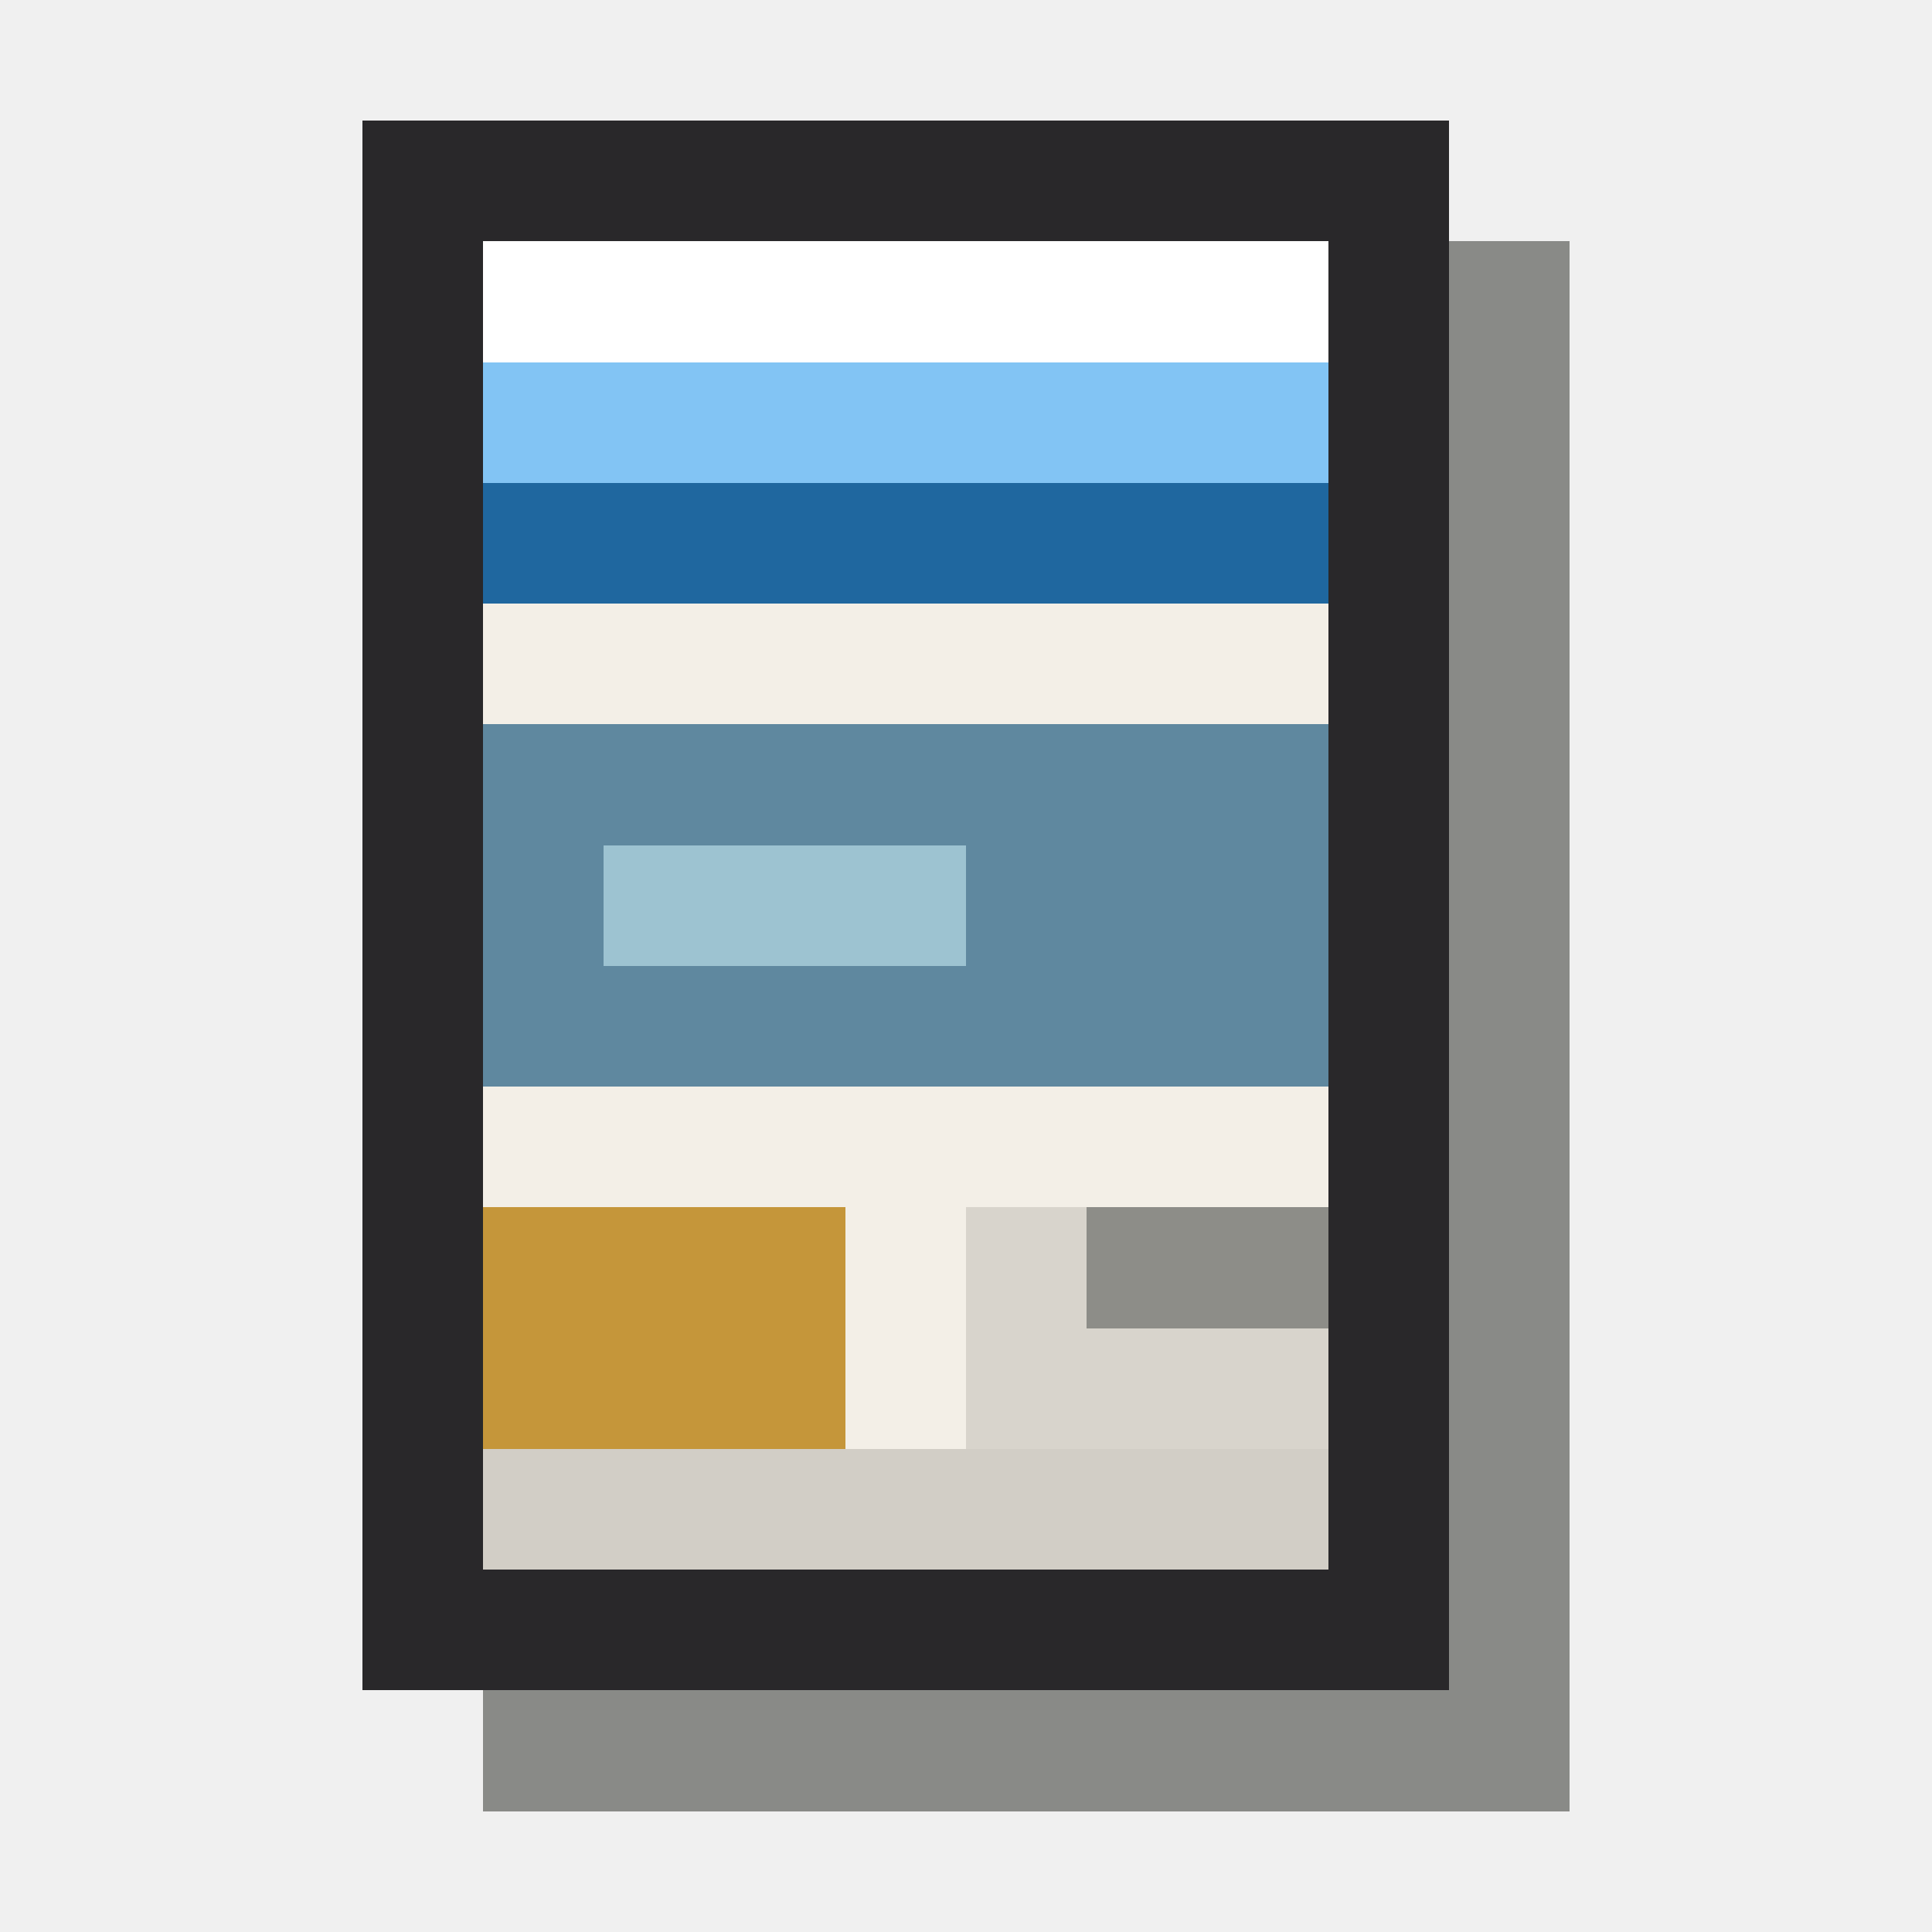
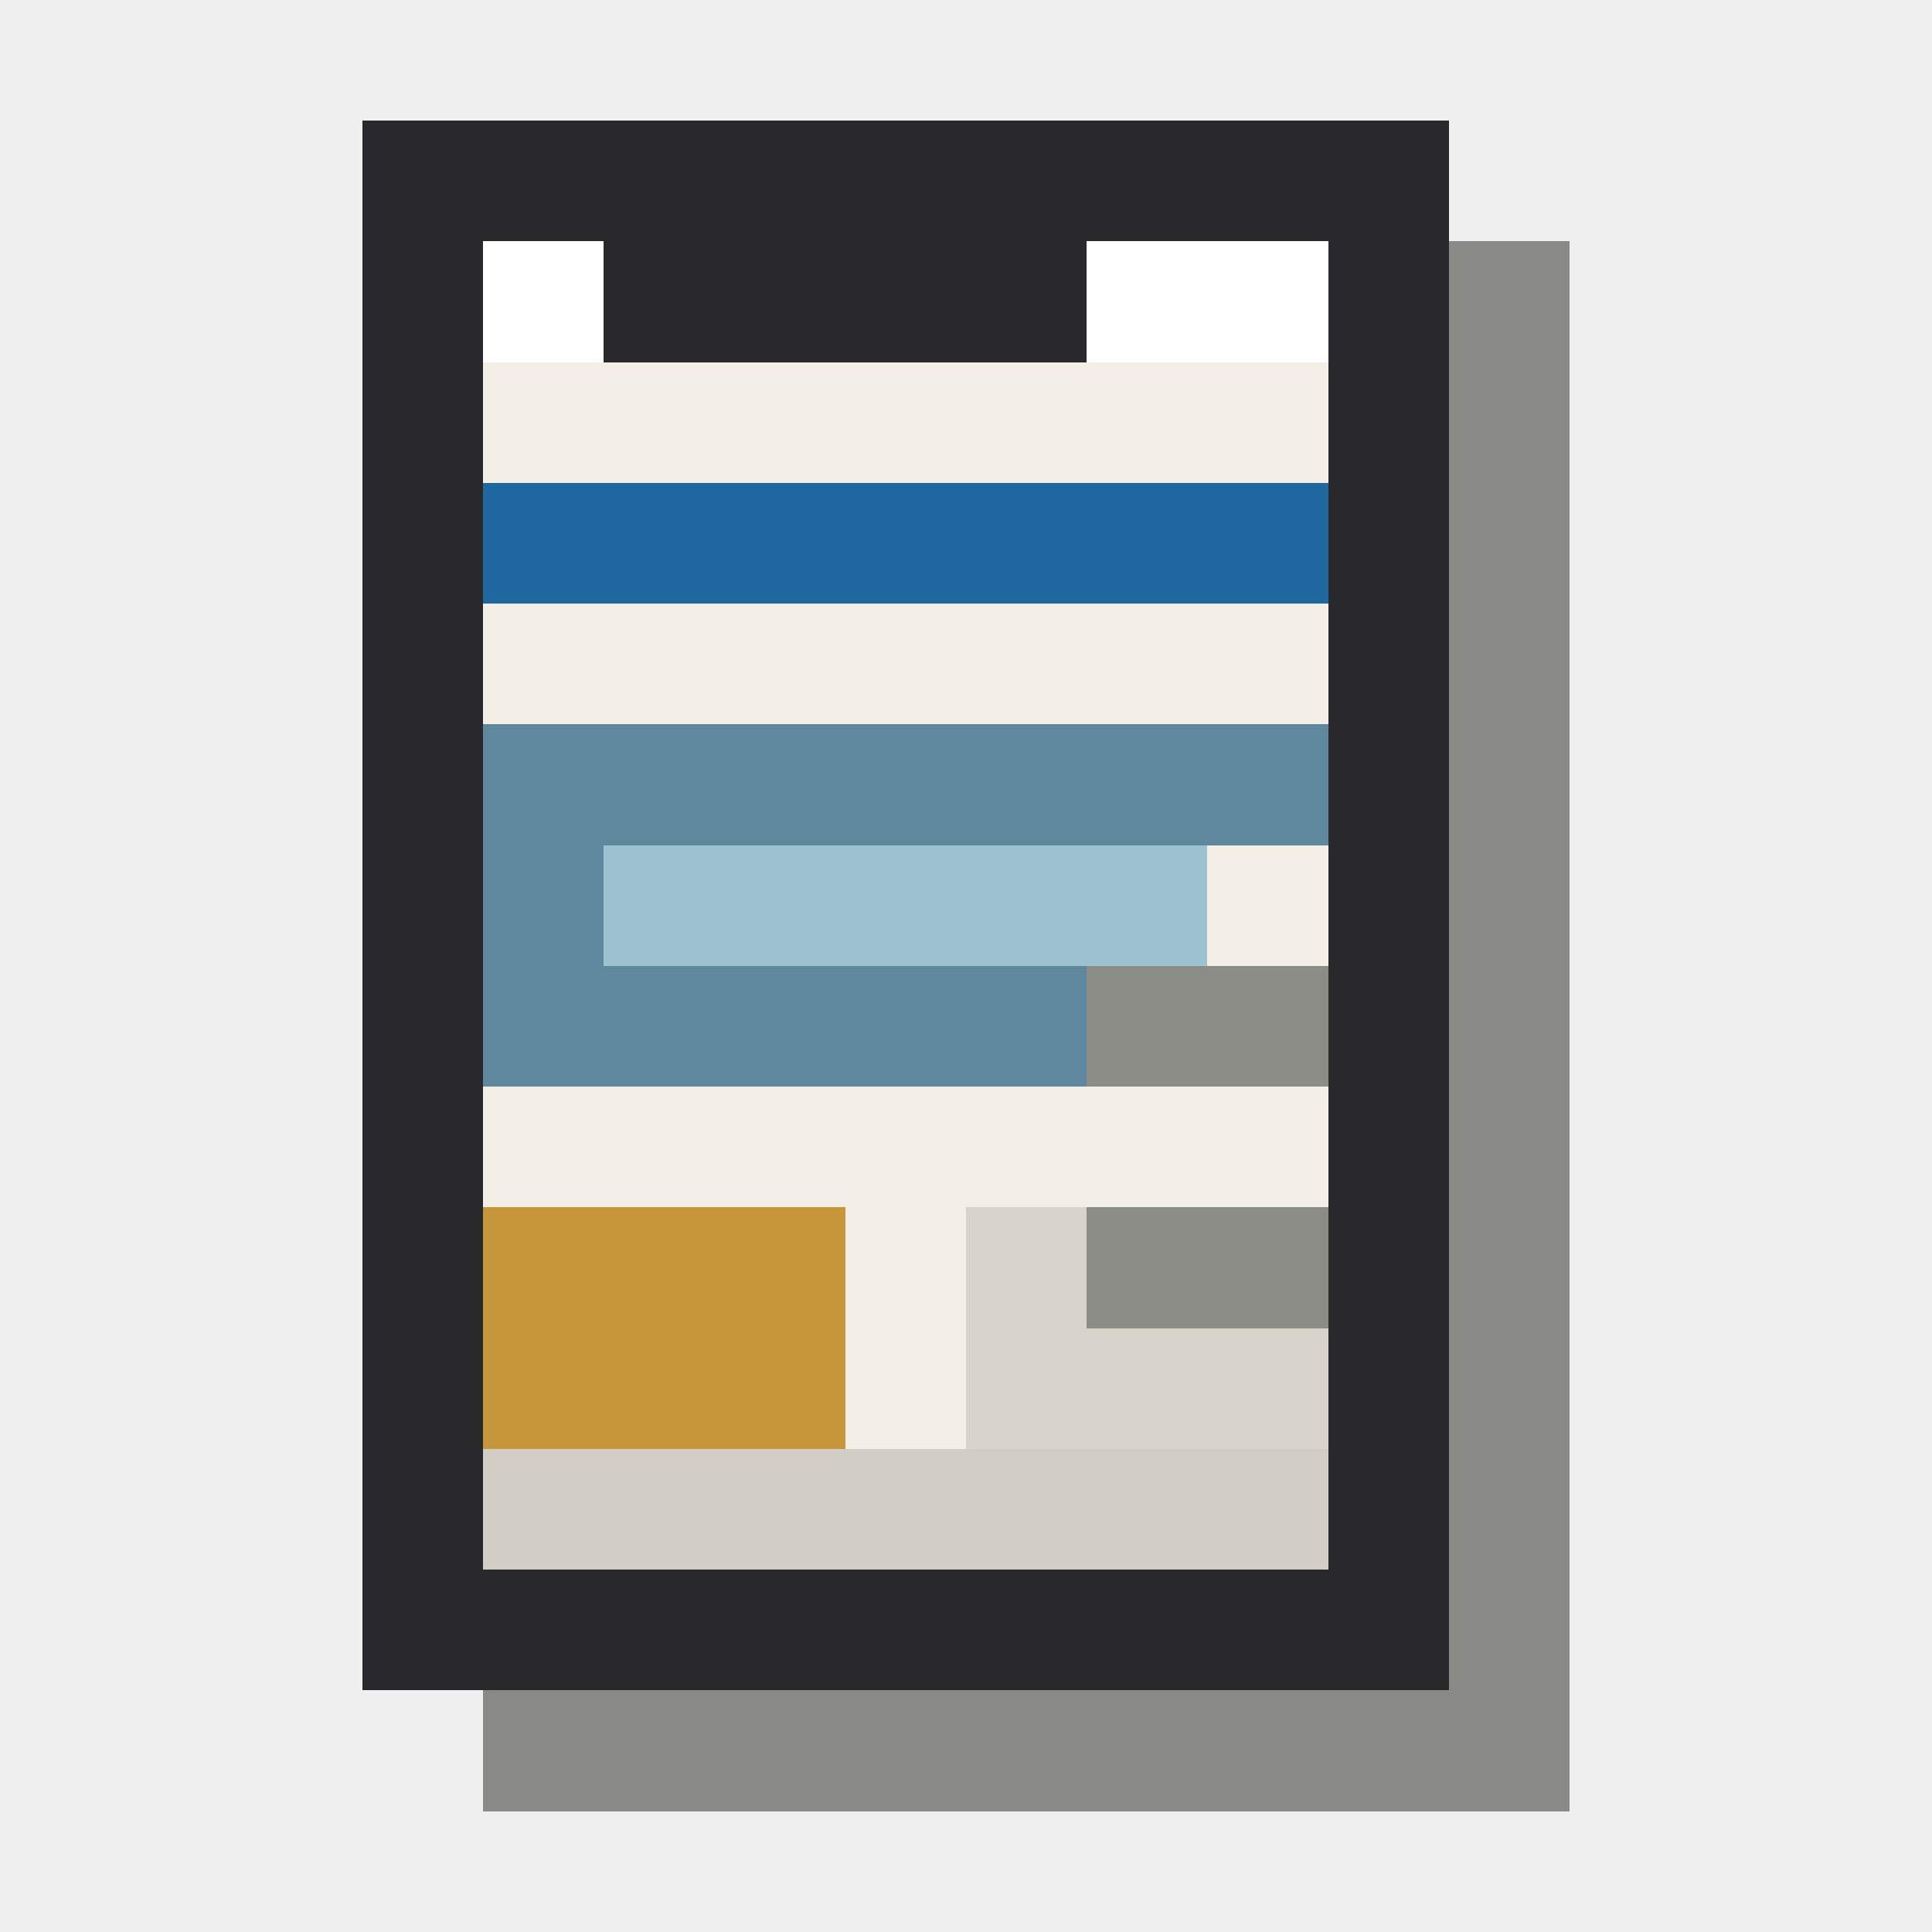
<svg xmlns="http://www.w3.org/2000/svg" viewBox="0 0 16 16" shape-rendering="crispEdges" data-m98-concept="understandingfafsa" data-m98-grid="16">
  <rect fill="#898a87" x="4" y="2" width="9" height="13" />
  <rect fill="#29282a" x="3" y="1" width="9" height="13" />
  <rect fill="#d2cec6" x="4" y="2" width="7" height="11" />
  <rect fill="#f3efe7" x="4" y="2" width="7" height="10" />
  <rect fill="#ffffff" x="4" y="2" width="7" height="1" />
-   <rect fill="#1f679f" x="4" y="3" width="7" height="2" />
-   <rect fill="#82c4f4" x="4" y="3" width="7" height="1" />
-   <rect fill="#5f889f" x="4" y="6" width="7" height="3" />
-   <rect fill="#9dc3d1" x="5" y="7" width="3" height="1" />
+   <rect fill="#29282a" x="5" y="2" width="4" height="1" />
+   <rect fill="#1f679f" x="4" y="4" width="7" height="1" />
+   <rect fill="#5f889f" x="4" y="6" width="7" height="1" />
+   <rect fill="#5f889f" x="4" y="6" width="1" height="3" />
+   <rect fill="#9dc3d1" x="5" y="7" width="5" height="1" />
+   <rect fill="#5f889f" x="4" y="8" width="5" height="1" />
+   <rect fill="#8d8d88" x="9" y="8" width="2" height="1" />
  <rect fill="#c5963a" x="4" y="10" width="3" height="2" />
  <rect fill="#d8d4cc" x="8" y="10" width="3" height="2" />
  <rect fill="#8d8d88" x="9" y="10" width="2" height="1" />
</svg>
